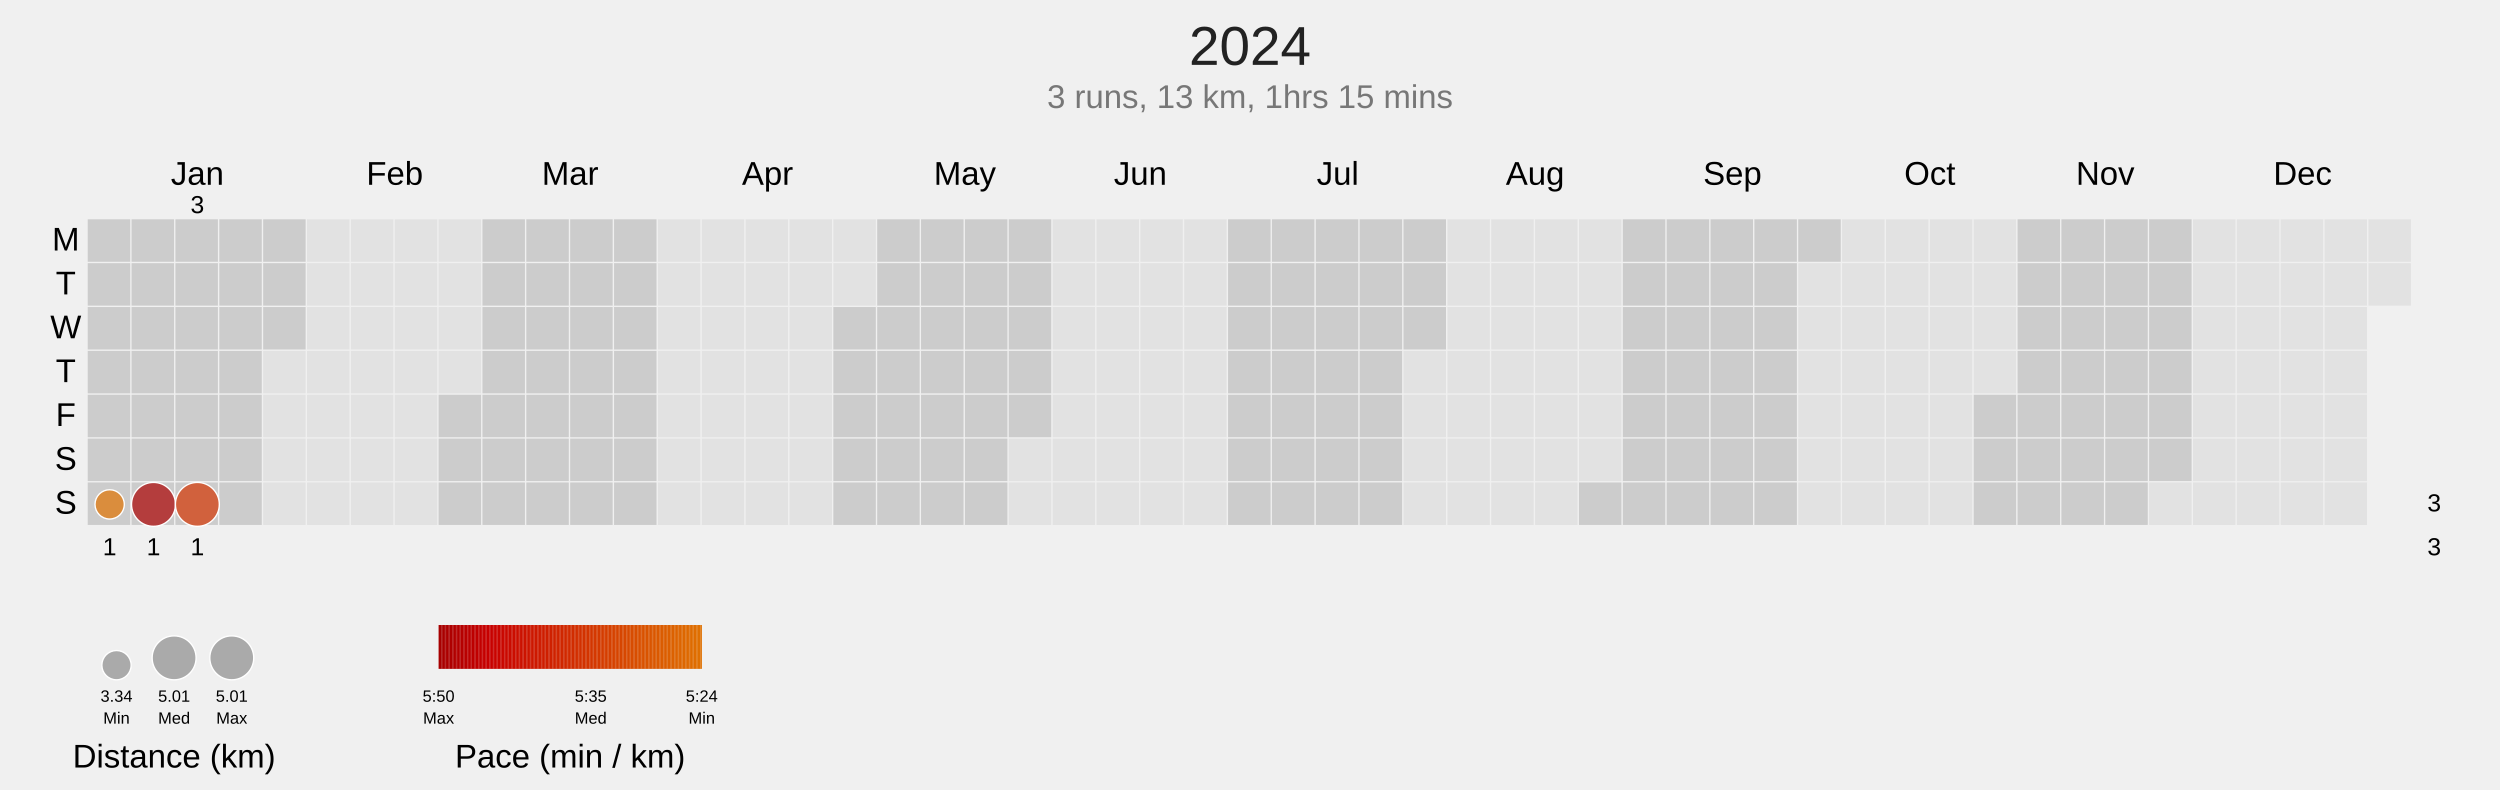
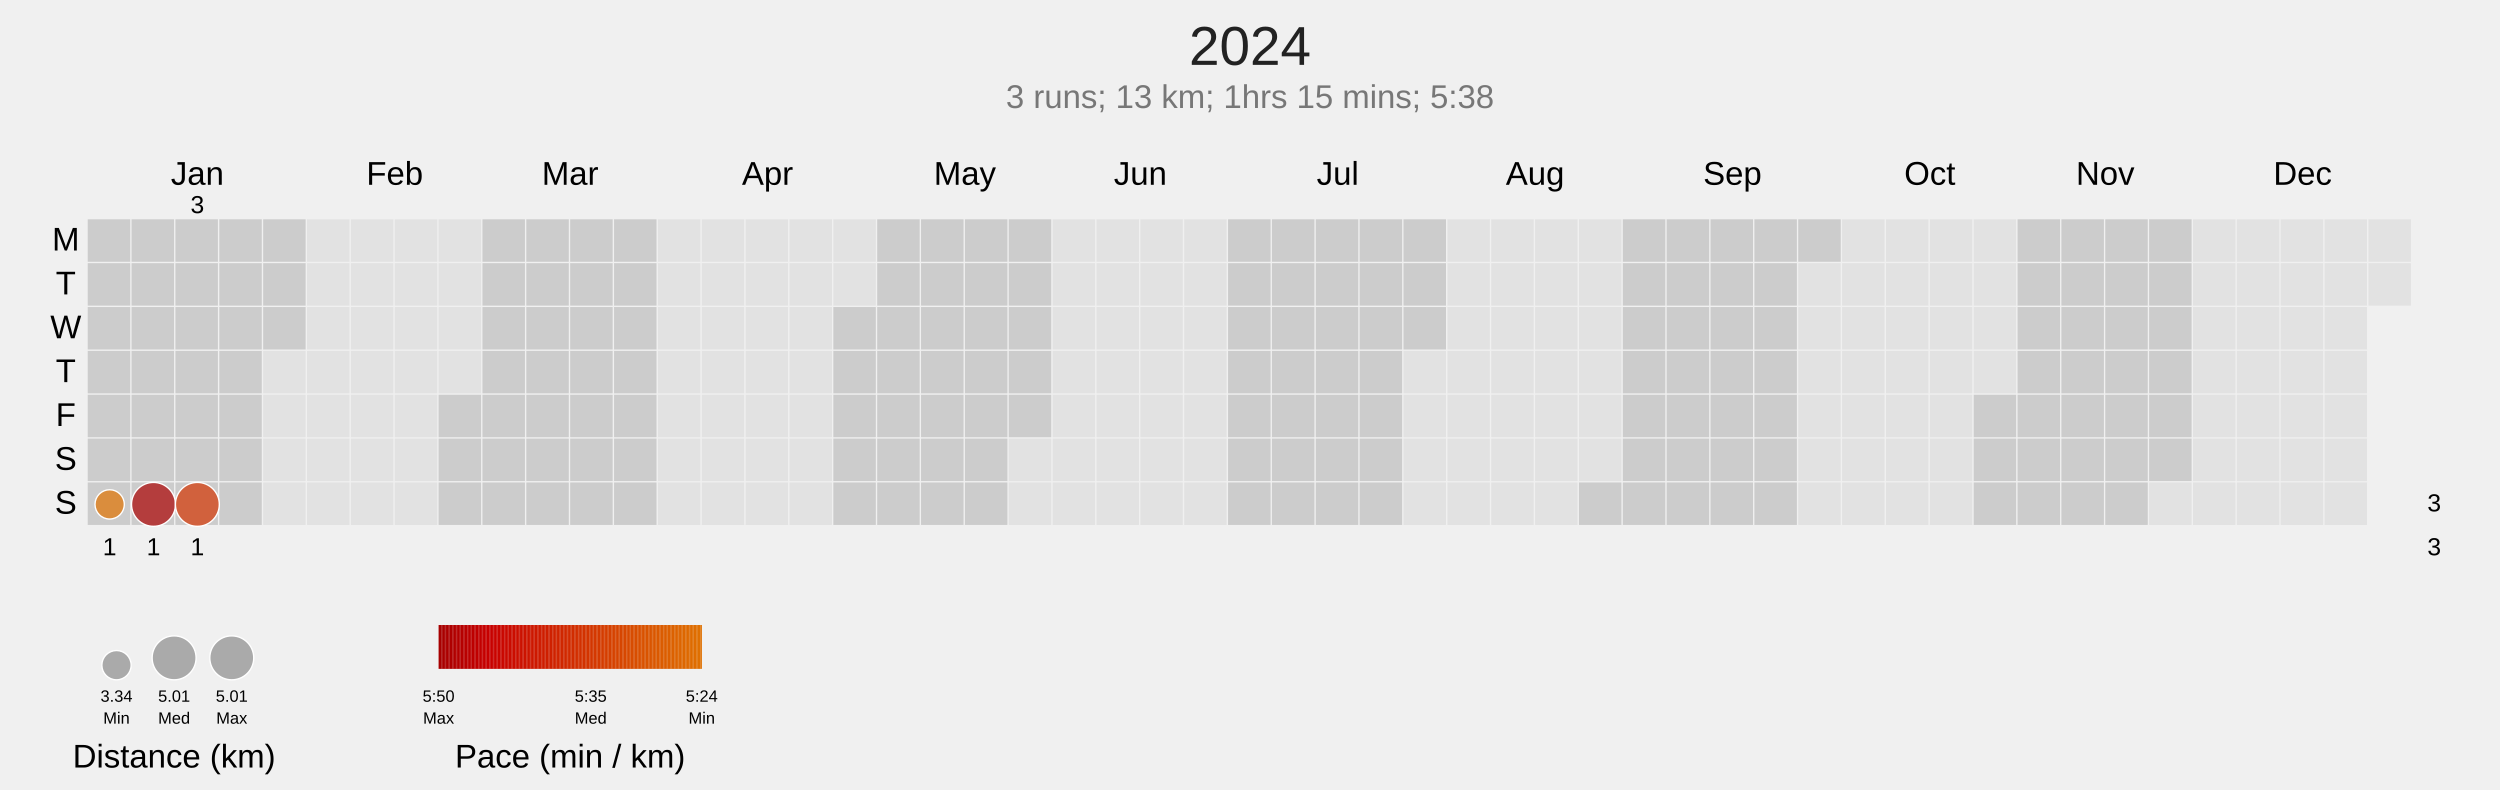
<svg xmlns="http://www.w3.org/2000/svg" viewBox="0 0 1824 576">
  <style>
  .month-1 {
    fill: #e2e2e2;
  }
  .month-2 {
    fill: #ccc;
  }
  text {
    font-family: Arial;
    text-anchor: middle;
  }
  .axis-label {
    font-size: 24px;
    dominant-baseline: middle;
  }
  circle {
    fill-opacity: 0.7;
    stroke: white;
  }
  .cross {
    opacity: 0.7;
    stroke: rgb(60, 52, 52);
    stroke-width: 3;
    stroke-linecap: round;
  }
  .count {
    font-size: 18px;
    dominant-baseline: middle;
  }
  .title {
    font-size: 40px;
    dominant-baseline: middle;
    fill: #222;
  }
  .subtitle {
    font-size: 24px;
    dominant-baseline: middle;
    fill: #777;
  }
  </style>
  <g class="axis-label">
    <text x="48.0" y="176.0">M</text>
    <text x="48.0" y="208.0">T</text>
    <text x="48.0" y="240.0">W</text>
    <text x="48.0" y="272.0">T</text>
    <text x="48.0" y="304.0">F</text>
    <text x="48.0" y="336.0">S</text>
    <text x="48.0" y="368.0">S</text>
    <g transform="translate(144.0 128)">
      <text>Jan</text>
      <text y="22.4" class="count">3</text>
    </g>
    <g transform="translate(288.0 128)">
      <text>Feb</text>
    </g>
    <g transform="translate(416.0 128)">
      <text>Mar</text>
    </g>
    <g transform="translate(560.0 128)">
      <text>Apr</text>
    </g>
    <g transform="translate(704.0 128)">
      <text>May</text>
    </g>
    <g transform="translate(832.0 128)">
      <text>Jun</text>
    </g>
    <g transform="translate(976.0 128)">
      <text>Jul</text>
    </g>
    <g transform="translate(1120.0 128)">
      <text>Aug</text>
    </g>
    <g transform="translate(1264.0 128)">
      <text>Sep</text>
    </g>
    <g transform="translate(1408.0 128)">
      <text>Oct</text>
    </g>
    <g transform="translate(1536.0 128)">
      <text>Nov</text>
    </g>
    <g transform="translate(1680.0 128)">
      <text>Dec</text>
    </g>
  </g>
  <rect class="month-2" x="64" y="160" width="31" height="31" />
  <rect class="month-2" x="64" y="192" width="31" height="31" />
  <rect class="month-2" x="64" y="224" width="31" height="31" />
  <rect class="month-2" x="64" y="256" width="31" height="31" />
  <rect class="month-2" x="64" y="288" width="31" height="31" />
  <rect class="month-2" x="64" y="320" width="31" height="31" />
  <rect class="month-2" x="64" y="352" width="31" height="31" />
  <rect class="month-2" x="96" y="160" width="31" height="31" />
  <rect class="month-2" x="96" y="192" width="31" height="31" />
  <rect class="month-2" x="96" y="224" width="31" height="31" />
  <rect class="month-2" x="96" y="256" width="31" height="31" />
  <rect class="month-2" x="96" y="288" width="31" height="31" />
  <rect class="month-2" x="96" y="320" width="31" height="31" />
  <rect class="month-2" x="96" y="352" width="31" height="31" />
  <rect class="month-2" x="128" y="160" width="31" height="31" />
  <rect class="month-2" x="128" y="192" width="31" height="31" />
  <rect class="month-2" x="128" y="224" width="31" height="31" />
  <rect class="month-2" x="128" y="256" width="31" height="31" />
  <rect class="month-2" x="128" y="288" width="31" height="31" />
  <rect class="month-2" x="128" y="320" width="31" height="31" />
  <rect class="month-2" x="128" y="352" width="31" height="31" />
  <rect class="month-2" x="160" y="160" width="31" height="31" />
  <rect class="month-2" x="160" y="192" width="31" height="31" />
  <rect class="month-2" x="160" y="224" width="31" height="31" />
  <rect class="month-2" x="160" y="256" width="31" height="31" />
  <rect class="month-2" x="160" y="288" width="31" height="31" />
  <rect class="month-2" x="160" y="320" width="31" height="31" />
  <rect class="month-2" x="160" y="352" width="31" height="31" />
  <rect class="month-2" x="192" y="160" width="31" height="31" />
  <rect class="month-2" x="192" y="192" width="31" height="31" />
  <rect class="month-2" x="192" y="224" width="31" height="31" />
  <rect class="month-1" x="192" y="256" width="31" height="31" />
  <rect class="month-1" x="192" y="288" width="31" height="31" />
  <rect class="month-1" x="192" y="320" width="31" height="31" />
  <rect class="month-1" x="192" y="352" width="31" height="31" />
  <rect class="month-1" x="224" y="160" width="31" height="31" />
  <rect class="month-1" x="224" y="192" width="31" height="31" />
  <rect class="month-1" x="224" y="224" width="31" height="31" />
  <rect class="month-1" x="224" y="256" width="31" height="31" />
  <rect class="month-1" x="224" y="288" width="31" height="31" />
  <rect class="month-1" x="224" y="320" width="31" height="31" />
  <rect class="month-1" x="224" y="352" width="31" height="31" />
  <rect class="month-1" x="256" y="160" width="31" height="31" />
  <rect class="month-1" x="256" y="192" width="31" height="31" />
  <rect class="month-1" x="256" y="224" width="31" height="31" />
  <rect class="month-1" x="256" y="256" width="31" height="31" />
  <rect class="month-1" x="256" y="288" width="31" height="31" />
  <rect class="month-1" x="256" y="320" width="31" height="31" />
  <rect class="month-1" x="256" y="352" width="31" height="31" />
  <rect class="month-1" x="288" y="160" width="31" height="31" />
  <rect class="month-1" x="288" y="192" width="31" height="31" />
  <rect class="month-1" x="288" y="224" width="31" height="31" />
  <rect class="month-1" x="288" y="256" width="31" height="31" />
  <rect class="month-1" x="288" y="288" width="31" height="31" />
  <rect class="month-1" x="288" y="320" width="31" height="31" />
  <rect class="month-1" x="288" y="352" width="31" height="31" />
  <rect class="month-1" x="320" y="160" width="31" height="31" />
  <rect class="month-1" x="320" y="192" width="31" height="31" />
  <rect class="month-1" x="320" y="224" width="31" height="31" />
  <rect class="month-1" x="320" y="256" width="31" height="31" />
  <rect class="month-2" x="320" y="288" width="31" height="31" />
  <rect class="month-2" x="320" y="320" width="31" height="31" />
  <rect class="month-2" x="320" y="352" width="31" height="31" />
  <rect class="month-2" x="352" y="160" width="31" height="31" />
  <rect class="month-2" x="352" y="192" width="31" height="31" />
  <rect class="month-2" x="352" y="224" width="31" height="31" />
  <rect class="month-2" x="352" y="256" width="31" height="31" />
  <rect class="month-2" x="352" y="288" width="31" height="31" />
  <rect class="month-2" x="352" y="320" width="31" height="31" />
  <rect class="month-2" x="352" y="352" width="31" height="31" />
  <rect class="month-2" x="384" y="160" width="31" height="31" />
  <rect class="month-2" x="384" y="192" width="31" height="31" />
  <rect class="month-2" x="384" y="224" width="31" height="31" />
  <rect class="month-2" x="384" y="256" width="31" height="31" />
  <rect class="month-2" x="384" y="288" width="31" height="31" />
  <rect class="month-2" x="384" y="320" width="31" height="31" />
  <rect class="month-2" x="384" y="352" width="31" height="31" />
  <rect class="month-2" x="416" y="160" width="31" height="31" />
  <rect class="month-2" x="416" y="192" width="31" height="31" />
  <rect class="month-2" x="416" y="224" width="31" height="31" />
  <rect class="month-2" x="416" y="256" width="31" height="31" />
  <rect class="month-2" x="416" y="288" width="31" height="31" />
  <rect class="month-2" x="416" y="320" width="31" height="31" />
  <rect class="month-2" x="416" y="352" width="31" height="31" />
  <rect class="month-2" x="448" y="160" width="31" height="31" />
  <rect class="month-2" x="448" y="192" width="31" height="31" />
  <rect class="month-2" x="448" y="224" width="31" height="31" />
  <rect class="month-2" x="448" y="256" width="31" height="31" />
  <rect class="month-2" x="448" y="288" width="31" height="31" />
  <rect class="month-2" x="448" y="320" width="31" height="31" />
  <rect class="month-2" x="448" y="352" width="31" height="31" />
  <rect class="month-1" x="480" y="160" width="31" height="31" />
  <rect class="month-1" x="480" y="192" width="31" height="31" />
  <rect class="month-1" x="480" y="224" width="31" height="31" />
  <rect class="month-1" x="480" y="256" width="31" height="31" />
  <rect class="month-1" x="480" y="288" width="31" height="31" />
  <rect class="month-1" x="480" y="320" width="31" height="31" />
  <rect class="month-1" x="480" y="352" width="31" height="31" />
  <rect class="month-1" x="512" y="160" width="31" height="31" />
  <rect class="month-1" x="512" y="192" width="31" height="31" />
  <rect class="month-1" x="512" y="224" width="31" height="31" />
  <rect class="month-1" x="512" y="256" width="31" height="31" />
  <rect class="month-1" x="512" y="288" width="31" height="31" />
  <rect class="month-1" x="512" y="320" width="31" height="31" />
  <rect class="month-1" x="512" y="352" width="31" height="31" />
  <rect class="month-1" x="544" y="160" width="31" height="31" />
  <rect class="month-1" x="544" y="192" width="31" height="31" />
  <rect class="month-1" x="544" y="224" width="31" height="31" />
  <rect class="month-1" x="544" y="256" width="31" height="31" />
  <rect class="month-1" x="544" y="288" width="31" height="31" />
  <rect class="month-1" x="544" y="320" width="31" height="31" />
  <rect class="month-1" x="544" y="352" width="31" height="31" />
  <rect class="month-1" x="576" y="160" width="31" height="31" />
  <rect class="month-1" x="576" y="192" width="31" height="31" />
  <rect class="month-1" x="576" y="224" width="31" height="31" />
  <rect class="month-1" x="576" y="256" width="31" height="31" />
  <rect class="month-1" x="576" y="288" width="31" height="31" />
  <rect class="month-1" x="576" y="320" width="31" height="31" />
  <rect class="month-1" x="576" y="352" width="31" height="31" />
  <rect class="month-1" x="608" y="160" width="31" height="31" />
  <rect class="month-1" x="608" y="192" width="31" height="31" />
  <rect class="month-2" x="608" y="224" width="31" height="31" />
  <rect class="month-2" x="608" y="256" width="31" height="31" />
  <rect class="month-2" x="608" y="288" width="31" height="31" />
  <rect class="month-2" x="608" y="320" width="31" height="31" />
  <rect class="month-2" x="608" y="352" width="31" height="31" />
  <rect class="month-2" x="640" y="160" width="31" height="31" />
  <rect class="month-2" x="640" y="192" width="31" height="31" />
  <rect class="month-2" x="640" y="224" width="31" height="31" />
  <rect class="month-2" x="640" y="256" width="31" height="31" />
  <rect class="month-2" x="640" y="288" width="31" height="31" />
  <rect class="month-2" x="640" y="320" width="31" height="31" />
  <rect class="month-2" x="640" y="352" width="31" height="31" />
  <rect class="month-2" x="672" y="160" width="31" height="31" />
  <rect class="month-2" x="672" y="192" width="31" height="31" />
  <rect class="month-2" x="672" y="224" width="31" height="31" />
  <rect class="month-2" x="672" y="256" width="31" height="31" />
  <rect class="month-2" x="672" y="288" width="31" height="31" />
  <rect class="month-2" x="672" y="320" width="31" height="31" />
  <rect class="month-2" x="672" y="352" width="31" height="31" />
  <rect class="month-2" x="704" y="160" width="31" height="31" />
  <rect class="month-2" x="704" y="192" width="31" height="31" />
  <rect class="month-2" x="704" y="224" width="31" height="31" />
  <rect class="month-2" x="704" y="256" width="31" height="31" />
  <rect class="month-2" x="704" y="288" width="31" height="31" />
  <rect class="month-2" x="704" y="320" width="31" height="31" />
  <rect class="month-2" x="704" y="352" width="31" height="31" />
  <rect class="month-2" x="736" y="160" width="31" height="31" />
  <rect class="month-2" x="736" y="192" width="31" height="31" />
  <rect class="month-2" x="736" y="224" width="31" height="31" />
  <rect class="month-2" x="736" y="256" width="31" height="31" />
  <rect class="month-2" x="736" y="288" width="31" height="31" />
  <rect class="month-1" x="736" y="320" width="31" height="31" />
  <rect class="month-1" x="736" y="352" width="31" height="31" />
  <rect class="month-1" x="768" y="160" width="31" height="31" />
  <rect class="month-1" x="768" y="192" width="31" height="31" />
  <rect class="month-1" x="768" y="224" width="31" height="31" />
  <rect class="month-1" x="768" y="256" width="31" height="31" />
  <rect class="month-1" x="768" y="288" width="31" height="31" />
  <rect class="month-1" x="768" y="320" width="31" height="31" />
  <rect class="month-1" x="768" y="352" width="31" height="31" />
  <rect class="month-1" x="800" y="160" width="31" height="31" />
  <rect class="month-1" x="800" y="192" width="31" height="31" />
  <rect class="month-1" x="800" y="224" width="31" height="31" />
  <rect class="month-1" x="800" y="256" width="31" height="31" />
  <rect class="month-1" x="800" y="288" width="31" height="31" />
  <rect class="month-1" x="800" y="320" width="31" height="31" />
  <rect class="month-1" x="800" y="352" width="31" height="31" />
  <rect class="month-1" x="832" y="160" width="31" height="31" />
  <rect class="month-1" x="832" y="192" width="31" height="31" />
  <rect class="month-1" x="832" y="224" width="31" height="31" />
  <rect class="month-1" x="832" y="256" width="31" height="31" />
  <rect class="month-1" x="832" y="288" width="31" height="31" />
  <rect class="month-1" x="832" y="320" width="31" height="31" />
  <rect class="month-1" x="832" y="352" width="31" height="31" />
  <rect class="month-1" x="864" y="160" width="31" height="31" />
  <rect class="month-1" x="864" y="192" width="31" height="31" />
  <rect class="month-1" x="864" y="224" width="31" height="31" />
  <rect class="month-1" x="864" y="256" width="31" height="31" />
  <rect class="month-1" x="864" y="288" width="31" height="31" />
  <rect class="month-1" x="864" y="320" width="31" height="31" />
  <rect class="month-1" x="864" y="352" width="31" height="31" />
  <rect class="month-2" x="896" y="160" width="31" height="31" />
  <rect class="month-2" x="896" y="192" width="31" height="31" />
  <rect class="month-2" x="896" y="224" width="31" height="31" />
  <rect class="month-2" x="896" y="256" width="31" height="31" />
  <rect class="month-2" x="896" y="288" width="31" height="31" />
  <rect class="month-2" x="896" y="320" width="31" height="31" />
  <rect class="month-2" x="896" y="352" width="31" height="31" />
  <rect class="month-2" x="928" y="160" width="31" height="31" />
  <rect class="month-2" x="928" y="192" width="31" height="31" />
  <rect class="month-2" x="928" y="224" width="31" height="31" />
  <rect class="month-2" x="928" y="256" width="31" height="31" />
  <rect class="month-2" x="928" y="288" width="31" height="31" />
  <rect class="month-2" x="928" y="320" width="31" height="31" />
  <rect class="month-2" x="928" y="352" width="31" height="31" />
  <rect class="month-2" x="960" y="160" width="31" height="31" />
  <rect class="month-2" x="960" y="192" width="31" height="31" />
  <rect class="month-2" x="960" y="224" width="31" height="31" />
  <rect class="month-2" x="960" y="256" width="31" height="31" />
  <rect class="month-2" x="960" y="288" width="31" height="31" />
  <rect class="month-2" x="960" y="320" width="31" height="31" />
  <rect class="month-2" x="960" y="352" width="31" height="31" />
  <rect class="month-2" x="992" y="160" width="31" height="31" />
  <rect class="month-2" x="992" y="192" width="31" height="31" />
  <rect class="month-2" x="992" y="224" width="31" height="31" />
  <rect class="month-2" x="992" y="256" width="31" height="31" />
  <rect class="month-2" x="992" y="288" width="31" height="31" />
  <rect class="month-2" x="992" y="320" width="31" height="31" />
  <rect class="month-2" x="992" y="352" width="31" height="31" />
  <rect class="month-2" x="1024" y="160" width="31" height="31" />
  <rect class="month-2" x="1024" y="192" width="31" height="31" />
  <rect class="month-2" x="1024" y="224" width="31" height="31" />
  <rect class="month-1" x="1024" y="256" width="31" height="31" />
  <rect class="month-1" x="1024" y="288" width="31" height="31" />
  <rect class="month-1" x="1024" y="320" width="31" height="31" />
  <rect class="month-1" x="1024" y="352" width="31" height="31" />
  <rect class="month-1" x="1056" y="160" width="31" height="31" />
  <rect class="month-1" x="1056" y="192" width="31" height="31" />
  <rect class="month-1" x="1056" y="224" width="31" height="31" />
  <rect class="month-1" x="1056" y="256" width="31" height="31" />
  <rect class="month-1" x="1056" y="288" width="31" height="31" />
  <rect class="month-1" x="1056" y="320" width="31" height="31" />
  <rect class="month-1" x="1056" y="352" width="31" height="31" />
  <rect class="month-1" x="1088" y="160" width="31" height="31" />
  <rect class="month-1" x="1088" y="192" width="31" height="31" />
  <rect class="month-1" x="1088" y="224" width="31" height="31" />
  <rect class="month-1" x="1088" y="256" width="31" height="31" />
  <rect class="month-1" x="1088" y="288" width="31" height="31" />
  <rect class="month-1" x="1088" y="320" width="31" height="31" />
  <rect class="month-1" x="1088" y="352" width="31" height="31" />
  <rect class="month-1" x="1120" y="160" width="31" height="31" />
  <rect class="month-1" x="1120" y="192" width="31" height="31" />
  <rect class="month-1" x="1120" y="224" width="31" height="31" />
  <rect class="month-1" x="1120" y="256" width="31" height="31" />
  <rect class="month-1" x="1120" y="288" width="31" height="31" />
  <rect class="month-1" x="1120" y="320" width="31" height="31" />
  <rect class="month-1" x="1120" y="352" width="31" height="31" />
  <rect class="month-1" x="1152" y="160" width="31" height="31" />
  <rect class="month-1" x="1152" y="192" width="31" height="31" />
  <rect class="month-1" x="1152" y="224" width="31" height="31" />
  <rect class="month-1" x="1152" y="256" width="31" height="31" />
  <rect class="month-1" x="1152" y="288" width="31" height="31" />
  <rect class="month-1" x="1152" y="320" width="31" height="31" />
  <rect class="month-2" x="1152" y="352" width="31" height="31" />
  <rect class="month-2" x="1184" y="160" width="31" height="31" />
  <rect class="month-2" x="1184" y="192" width="31" height="31" />
  <rect class="month-2" x="1184" y="224" width="31" height="31" />
  <rect class="month-2" x="1184" y="256" width="31" height="31" />
  <rect class="month-2" x="1184" y="288" width="31" height="31" />
  <rect class="month-2" x="1184" y="320" width="31" height="31" />
  <rect class="month-2" x="1184" y="352" width="31" height="31" />
  <rect class="month-2" x="1216" y="160" width="31" height="31" />
  <rect class="month-2" x="1216" y="192" width="31" height="31" />
  <rect class="month-2" x="1216" y="224" width="31" height="31" />
  <rect class="month-2" x="1216" y="256" width="31" height="31" />
  <rect class="month-2" x="1216" y="288" width="31" height="31" />
  <rect class="month-2" x="1216" y="320" width="31" height="31" />
  <rect class="month-2" x="1216" y="352" width="31" height="31" />
  <rect class="month-2" x="1248" y="160" width="31" height="31" />
  <rect class="month-2" x="1248" y="192" width="31" height="31" />
  <rect class="month-2" x="1248" y="224" width="31" height="31" />
  <rect class="month-2" x="1248" y="256" width="31" height="31" />
  <rect class="month-2" x="1248" y="288" width="31" height="31" />
  <rect class="month-2" x="1248" y="320" width="31" height="31" />
  <rect class="month-2" x="1248" y="352" width="31" height="31" />
  <rect class="month-2" x="1280" y="160" width="31" height="31" />
  <rect class="month-2" x="1280" y="192" width="31" height="31" />
  <rect class="month-2" x="1280" y="224" width="31" height="31" />
  <rect class="month-2" x="1280" y="256" width="31" height="31" />
  <rect class="month-2" x="1280" y="288" width="31" height="31" />
  <rect class="month-2" x="1280" y="320" width="31" height="31" />
  <rect class="month-2" x="1280" y="352" width="31" height="31" />
  <rect class="month-2" x="1312" y="160" width="31" height="31" />
  <rect class="month-1" x="1312" y="192" width="31" height="31" />
  <rect class="month-1" x="1312" y="224" width="31" height="31" />
  <rect class="month-1" x="1312" y="256" width="31" height="31" />
  <rect class="month-1" x="1312" y="288" width="31" height="31" />
  <rect class="month-1" x="1312" y="320" width="31" height="31" />
  <rect class="month-1" x="1312" y="352" width="31" height="31" />
  <rect class="month-1" x="1344" y="160" width="31" height="31" />
  <rect class="month-1" x="1344" y="192" width="31" height="31" />
  <rect class="month-1" x="1344" y="224" width="31" height="31" />
  <rect class="month-1" x="1344" y="256" width="31" height="31" />
  <rect class="month-1" x="1344" y="288" width="31" height="31" />
  <rect class="month-1" x="1344" y="320" width="31" height="31" />
  <rect class="month-1" x="1344" y="352" width="31" height="31" />
  <rect class="month-1" x="1376" y="160" width="31" height="31" />
  <rect class="month-1" x="1376" y="192" width="31" height="31" />
  <rect class="month-1" x="1376" y="224" width="31" height="31" />
  <rect class="month-1" x="1376" y="256" width="31" height="31" />
  <rect class="month-1" x="1376" y="288" width="31" height="31" />
  <rect class="month-1" x="1376" y="320" width="31" height="31" />
  <rect class="month-1" x="1376" y="352" width="31" height="31" />
  <rect class="month-1" x="1408" y="160" width="31" height="31" />
  <rect class="month-1" x="1408" y="192" width="31" height="31" />
  <rect class="month-1" x="1408" y="224" width="31" height="31" />
  <rect class="month-1" x="1408" y="256" width="31" height="31" />
  <rect class="month-1" x="1408" y="288" width="31" height="31" />
  <rect class="month-1" x="1408" y="320" width="31" height="31" />
  <rect class="month-1" x="1408" y="352" width="31" height="31" />
  <rect class="month-1" x="1440" y="160" width="31" height="31" />
  <rect class="month-1" x="1440" y="192" width="31" height="31" />
  <rect class="month-1" x="1440" y="224" width="31" height="31" />
  <rect class="month-1" x="1440" y="256" width="31" height="31" />
  <rect class="month-2" x="1440" y="288" width="31" height="31" />
  <rect class="month-2" x="1440" y="320" width="31" height="31" />
  <rect class="month-2" x="1440" y="352" width="31" height="31" />
  <rect class="month-2" x="1472" y="160" width="31" height="31" />
  <rect class="month-2" x="1472" y="192" width="31" height="31" />
  <rect class="month-2" x="1472" y="224" width="31" height="31" />
  <rect class="month-2" x="1472" y="256" width="31" height="31" />
  <rect class="month-2" x="1472" y="288" width="31" height="31" />
  <rect class="month-2" x="1472" y="320" width="31" height="31" />
  <rect class="month-2" x="1472" y="352" width="31" height="31" />
  <rect class="month-2" x="1504" y="160" width="31" height="31" />
  <rect class="month-2" x="1504" y="192" width="31" height="31" />
  <rect class="month-2" x="1504" y="224" width="31" height="31" />
  <rect class="month-2" x="1504" y="256" width="31" height="31" />
  <rect class="month-2" x="1504" y="288" width="31" height="31" />
  <rect class="month-2" x="1504" y="320" width="31" height="31" />
  <rect class="month-2" x="1504" y="352" width="31" height="31" />
  <rect class="month-2" x="1536" y="160" width="31" height="31" />
  <rect class="month-2" x="1536" y="192" width="31" height="31" />
  <rect class="month-2" x="1536" y="224" width="31" height="31" />
  <rect class="month-2" x="1536" y="256" width="31" height="31" />
  <rect class="month-2" x="1536" y="288" width="31" height="31" />
  <rect class="month-2" x="1536" y="320" width="31" height="31" />
  <rect class="month-2" x="1536" y="352" width="31" height="31" />
  <rect class="month-2" x="1568" y="160" width="31" height="31" />
  <rect class="month-2" x="1568" y="192" width="31" height="31" />
  <rect class="month-2" x="1568" y="224" width="31" height="31" />
  <rect class="month-2" x="1568" y="256" width="31" height="31" />
  <rect class="month-2" x="1568" y="288" width="31" height="31" />
  <rect class="month-2" x="1568" y="320" width="31" height="31" />
  <rect class="month-1" x="1568" y="352" width="31" height="31" />
  <rect class="month-1" x="1600" y="160" width="31" height="31" />
  <rect class="month-1" x="1600" y="192" width="31" height="31" />
  <rect class="month-1" x="1600" y="224" width="31" height="31" />
  <rect class="month-1" x="1600" y="256" width="31" height="31" />
  <rect class="month-1" x="1600" y="288" width="31" height="31" />
  <rect class="month-1" x="1600" y="320" width="31" height="31" />
  <rect class="month-1" x="1600" y="352" width="31" height="31" />
  <rect class="month-1" x="1632" y="160" width="31" height="31" />
  <rect class="month-1" x="1632" y="192" width="31" height="31" />
  <rect class="month-1" x="1632" y="224" width="31" height="31" />
  <rect class="month-1" x="1632" y="256" width="31" height="31" />
  <rect class="month-1" x="1632" y="288" width="31" height="31" />
  <rect class="month-1" x="1632" y="320" width="31" height="31" />
  <rect class="month-1" x="1632" y="352" width="31" height="31" />
  <rect class="month-1" x="1664" y="160" width="31" height="31" />
  <rect class="month-1" x="1664" y="192" width="31" height="31" />
  <rect class="month-1" x="1664" y="224" width="31" height="31" />
  <rect class="month-1" x="1664" y="256" width="31" height="31" />
  <rect class="month-1" x="1664" y="288" width="31" height="31" />
  <rect class="month-1" x="1664" y="320" width="31" height="31" />
  <rect class="month-1" x="1664" y="352" width="31" height="31" />
  <rect class="month-1" x="1696" y="160" width="31" height="31" />
  <rect class="month-1" x="1696" y="192" width="31" height="31" />
  <rect class="month-1" x="1696" y="224" width="31" height="31" />
  <rect class="month-1" x="1696" y="256" width="31" height="31" />
  <rect class="month-1" x="1696" y="288" width="31" height="31" />
  <rect class="month-1" x="1696" y="320" width="31" height="31" />
  <rect class="month-1" x="1696" y="352" width="31" height="31" />
  <rect class="month-1" x="1728" y="160" width="31" height="31" />
  <rect class="month-1" x="1728" y="192" width="31" height="31" />
  <text x="912.0" y="36.0" class="title">2024</text>
-   <text x="912.0" y="72" class="subtitle">3 runs, 13 km, 1hrs 15 mins</text>
+   <text x="912.0" y="72" class="subtitle">3 runs; 13 km; 1hrs 15 mins; 5:38</text>
  <g class="count">
    <text x="1776.0" y="368.0">3</text>
    <text x="1776.0" y="400.0">3</text>
    <text x="80.0" y="400.0">1</text>
    <text x="112.0" y="400.0">1</text>
    <text x="144.0" y="400.0">1</text>
  </g>
  <circle fill="rgb(224, 114, 0)" cx="80.0" cy="368.0" r="10.688" />
  <circle fill="rgb(170, 0, 0)" cx="112.0" cy="368.0" r="16.032" />
  <circle fill="rgb(211, 52, 0)" cx="144.0" cy="368.0" r="16.032" />
  <circle fill="rgb(140, 140, 140)" cx="85.0" cy="485.312" r="10.688" />
  <text x="85.0" y="512">3.34</text>
  <text x="85.0" y="528">Min</text>
  <circle fill="rgb(140, 140, 140)" cx="127.032" cy="479.968" r="16.032" />
  <text x="127.032" y="512">5.01</text>
  <text x="127.032" y="528">Med</text>
  <circle fill="rgb(140, 140, 140)" cx="169.096" cy="479.968" r="16.032" />
  <text x="169.096" y="512">5.01</text>
  <text x="169.096" y="528">Max</text>
  <text x="127.064" y="560" font-size="24px">Distance (km)</text>
  <text x="320" y="512">5:50</text>
  <text x="320" y="528">Max</text>
  <rect fill="rgb(167, 0, 0)" x="320" y="456.0" width="1.1" height="32" />
  <rect fill="rgb(168, 0, 0)" x="321" y="456.0" width="1.1" height="32" />
  <rect fill="rgb(168, 0, 0)" x="322" y="456.0" width="1.1" height="32" />
  <rect fill="rgb(169, 0, 0)" x="323" y="456.0" width="1.1" height="32" />
  <rect fill="rgb(170, 0, 0)" x="324" y="456.0" width="1.1" height="32" />
  <rect fill="rgb(171, 0, 0)" x="325" y="456.0" width="1.1" height="32" />
  <rect fill="rgb(172, 0, 0)" x="326" y="456.0" width="1.1" height="32" />
  <rect fill="rgb(173, 0, 0)" x="327" y="456.0" width="1.1" height="32" />
  <rect fill="rgb(174, 0, 0)" x="328" y="456.0" width="1.1" height="32" />
  <rect fill="rgb(175, 0, 0)" x="329" y="456.0" width="1.1" height="32" />
  <rect fill="rgb(176, 0, 0)" x="330" y="456.0" width="1.1" height="32" />
  <rect fill="rgb(177, 0, 0)" x="331" y="456.0" width="1.1" height="32" />
  <rect fill="rgb(178, 0, 0)" x="332" y="456.0" width="1.1" height="32" />
  <rect fill="rgb(178, 0, 0)" x="333" y="456.0" width="1.1" height="32" />
  <rect fill="rgb(179, 0, 0)" x="334" y="456.0" width="1.1" height="32" />
  <rect fill="rgb(180, 0, 0)" x="335" y="456.0" width="1.1" height="32" />
  <rect fill="rgb(181, 0, 0)" x="336" y="456.0" width="1.1" height="32" />
  <rect fill="rgb(182, 0, 0)" x="337" y="456.0" width="1.1" height="32" />
  <rect fill="rgb(183, 0, 0)" x="338" y="456.0" width="1.1" height="32" />
  <rect fill="rgb(184, 0, 0)" x="339" y="456.0" width="1.1" height="32" />
  <rect fill="rgb(185, 0, 0)" x="340" y="456.0" width="1.1" height="32" />
  <rect fill="rgb(186, 0, 0)" x="341" y="456.0" width="1.1" height="32" />
  <rect fill="rgb(187, 0, 0)" x="342" y="456.0" width="1.1" height="32" />
  <rect fill="rgb(188, 0, 0)" x="343" y="456.0" width="1.1" height="32" />
  <rect fill="rgb(188, 0, 0)" x="344" y="456.0" width="1.1" height="32" />
  <rect fill="rgb(189, 0, 0)" x="345" y="456.0" width="1.1" height="32" />
  <rect fill="rgb(190, 0, 0)" x="346" y="456.0" width="1.1" height="32" />
  <rect fill="rgb(191, 0, 0)" x="347" y="456.0" width="1.1" height="32" />
  <rect fill="rgb(192, 0, 0)" x="348" y="456.0" width="1.1" height="32" />
  <rect fill="rgb(193, 0, 0)" x="349" y="456.0" width="1.1" height="32" />
  <rect fill="rgb(194, 0, 0)" x="350" y="456.0" width="1.1" height="32" />
  <rect fill="rgb(195, 0, 0)" x="351" y="456.0" width="1.1" height="32" />
  <rect fill="rgb(196, 0, 0)" x="352" y="456.0" width="1.1" height="32" />
  <rect fill="rgb(197, 0, 0)" x="353" y="456.0" width="1.1" height="32" />
  <rect fill="rgb(198, 0, 0)" x="354" y="456.0" width="1.1" height="32" />
  <rect fill="rgb(198, 0, 0)" x="355" y="456.0" width="1.1" height="32" />
  <rect fill="rgb(199, 0, 0)" x="356" y="456.0" width="1.1" height="32" />
  <rect fill="rgb(200, 0, 0)" x="357" y="456.0" width="1.1" height="32" />
  <rect fill="rgb(200, 1, 0)" x="358" y="456.0" width="1.1" height="32" />
  <rect fill="rgb(200, 2, 0)" x="359" y="456.0" width="1.1" height="32" />
  <rect fill="rgb(200, 2, 0)" x="360" y="456.0" width="1.1" height="32" />
  <rect fill="rgb(201, 3, 0)" x="361" y="456.0" width="1.1" height="32" />
  <rect fill="rgb(201, 4, 0)" x="362" y="456.0" width="1.1" height="32" />
  <rect fill="rgb(201, 5, 0)" x="363" y="456.0" width="1.1" height="32" />
  <rect fill="rgb(201, 5, 0)" x="364" y="456.0" width="1.1" height="32" />
  <rect fill="rgb(201, 6, 0)" x="365" y="456.0" width="1.1" height="32" />
  <rect fill="rgb(201, 7, 0)" x="366" y="456.0" width="1.1" height="32" />
  <rect fill="rgb(202, 7, 0)" x="367" y="456.0" width="1.1" height="32" />
  <rect fill="rgb(202, 8, 0)" x="368" y="456.0" width="1.1" height="32" />
  <rect fill="rgb(202, 9, 0)" x="369" y="456.0" width="1.1" height="32" />
  <rect fill="rgb(202, 10, 0)" x="370" y="456.0" width="1.1" height="32" />
  <rect fill="rgb(202, 10, 0)" x="371" y="456.0" width="1.1" height="32" />
  <rect fill="rgb(202, 11, 0)" x="372" y="456.0" width="1.1" height="32" />
  <rect fill="rgb(202, 12, 0)" x="373" y="456.0" width="1.1" height="32" />
  <rect fill="rgb(203, 13, 0)" x="374" y="456.0" width="1.1" height="32" />
  <rect fill="rgb(203, 13, 0)" x="375" y="456.0" width="1.1" height="32" />
  <rect fill="rgb(203, 14, 0)" x="376" y="456.0" width="1.1" height="32" />
  <rect fill="rgb(203, 15, 0)" x="377" y="456.0" width="1.1" height="32" />
  <rect fill="rgb(203, 15, 0)" x="378" y="456.0" width="1.1" height="32" />
  <rect fill="rgb(203, 16, 0)" x="379" y="456.0" width="1.1" height="32" />
  <rect fill="rgb(204, 17, 0)" x="380" y="456.0" width="1.1" height="32" />
  <rect fill="rgb(204, 18, 0)" x="381" y="456.0" width="1.1" height="32" />
  <rect fill="rgb(204, 18, 0)" x="382" y="456.0" width="1.1" height="32" />
  <rect fill="rgb(204, 19, 0)" x="383" y="456.0" width="1.1" height="32" />
  <rect fill="rgb(204, 20, 0)" x="384" y="456.0" width="1.1" height="32" />
  <rect fill="rgb(204, 21, 0)" x="385" y="456.0" width="1.1" height="32" />
  <rect fill="rgb(204, 21, 0)" x="386" y="456.0" width="1.1" height="32" />
  <rect fill="rgb(205, 22, 0)" x="387" y="456.0" width="1.1" height="32" />
  <rect fill="rgb(205, 23, 0)" x="388" y="456.0" width="1.1" height="32" />
  <rect fill="rgb(205, 23, 0)" x="389" y="456.0" width="1.1" height="32" />
  <rect fill="rgb(205, 24, 0)" x="390" y="456.0" width="1.1" height="32" />
  <rect fill="rgb(205, 25, 0)" x="391" y="456.0" width="1.1" height="32" />
  <rect fill="rgb(205, 26, 0)" x="392" y="456.0" width="1.1" height="32" />
  <rect fill="rgb(205, 26, 0)" x="393" y="456.0" width="1.1" height="32" />
  <rect fill="rgb(206, 27, 0)" x="394" y="456.0" width="1.1" height="32" />
  <rect fill="rgb(206, 28, 0)" x="395" y="456.0" width="1.1" height="32" />
  <rect fill="rgb(206, 29, 0)" x="396" y="456.0" width="1.1" height="32" />
  <rect fill="rgb(206, 29, 0)" x="397" y="456.0" width="1.1" height="32" />
  <rect fill="rgb(206, 30, 0)" x="398" y="456.0" width="1.1" height="32" />
  <rect fill="rgb(206, 31, 0)" x="399" y="456.0" width="1.1" height="32" />
  <rect fill="rgb(207, 31, 0)" x="400" y="456.0" width="1.1" height="32" />
  <rect fill="rgb(207, 32, 0)" x="401" y="456.0" width="1.1" height="32" />
  <rect fill="rgb(207, 33, 0)" x="402" y="456.0" width="1.1" height="32" />
  <rect fill="rgb(207, 34, 0)" x="403" y="456.0" width="1.1" height="32" />
  <rect fill="rgb(207, 34, 0)" x="404" y="456.0" width="1.1" height="32" />
  <rect fill="rgb(207, 35, 0)" x="405" y="456.0" width="1.1" height="32" />
  <rect fill="rgb(207, 36, 0)" x="406" y="456.0" width="1.1" height="32" />
  <rect fill="rgb(208, 36, 0)" x="407" y="456.0" width="1.1" height="32" />
  <rect fill="rgb(208, 37, 0)" x="408" y="456.0" width="1.1" height="32" />
  <rect fill="rgb(208, 38, 0)" x="409" y="456.0" width="1.1" height="32" />
  <rect fill="rgb(208, 39, 0)" x="410" y="456.0" width="1.1" height="32" />
  <rect fill="rgb(208, 39, 0)" x="411" y="456.0" width="1.1" height="32" />
  <rect fill="rgb(208, 40, 0)" x="412" y="456.0" width="1.1" height="32" />
  <rect fill="rgb(209, 41, 0)" x="413" y="456.0" width="1.1" height="32" />
  <rect fill="rgb(209, 42, 0)" x="414" y="456.0" width="1.1" height="32" />
  <rect fill="rgb(209, 42, 0)" x="415" y="456.0" width="1.1" height="32" />
  <rect fill="rgb(209, 43, 0)" x="416" y="456.0" width="1.1" height="32" />
  <rect fill="rgb(209, 44, 0)" x="417" y="456.0" width="1.1" height="32" />
  <rect fill="rgb(209, 44, 0)" x="418" y="456.0" width="1.1" height="32" />
  <rect fill="rgb(209, 45, 0)" x="419" y="456.0" width="1.1" height="32" />
  <rect fill="rgb(210, 46, 0)" x="420" y="456.0" width="1.1" height="32" />
  <rect fill="rgb(210, 47, 0)" x="421" y="456.0" width="1.1" height="32" />
  <rect fill="rgb(210, 47, 0)" x="422" y="456.0" width="1.1" height="32" />
  <rect fill="rgb(210, 48, 0)" x="423" y="456.0" width="1.1" height="32" />
  <rect fill="rgb(210, 49, 0)" x="424" y="456.0" width="1.1" height="32" />
  <rect fill="rgb(210, 50, 0)" x="425" y="456.0" width="1.1" height="32" />
  <rect fill="rgb(210, 50, 0)" x="426" y="456.0" width="1.1" height="32" />
  <rect fill="rgb(211, 51, 0)" x="427" y="456.0" width="1.1" height="32" />
  <rect fill="rgb(211, 52, 0)" x="428" y="456.0" width="1.1" height="32" />
  <rect fill="rgb(211, 52, 0)" x="429" y="456.0" width="1.1" height="32" />
  <rect fill="rgb(211, 53, 0)" x="430" y="456.0" width="1.1" height="32" />
  <rect fill="rgb(211, 54, 0)" x="431" y="456.0" width="1.1" height="32" />
  <text x="431" y="512">5:35</text>
  <text x="431" y="528">Med</text>
  <rect fill="rgb(211, 55, 0)" x="432" y="456.0" width="1.1" height="32" />
  <rect fill="rgb(212, 55, 0)" x="433" y="456.0" width="1.1" height="32" />
  <rect fill="rgb(212, 56, 0)" x="434" y="456.0" width="1.1" height="32" />
  <rect fill="rgb(212, 57, 0)" x="435" y="456.0" width="1.1" height="32" />
  <rect fill="rgb(212, 58, 0)" x="436" y="456.0" width="1.1" height="32" />
  <rect fill="rgb(212, 58, 0)" x="437" y="456.0" width="1.1" height="32" />
  <rect fill="rgb(212, 59, 0)" x="438" y="456.0" width="1.1" height="32" />
  <rect fill="rgb(212, 60, 0)" x="439" y="456.0" width="1.1" height="32" />
  <rect fill="rgb(213, 60, 0)" x="440" y="456.0" width="1.1" height="32" />
  <rect fill="rgb(213, 61, 0)" x="441" y="456.0" width="1.1" height="32" />
  <rect fill="rgb(213, 62, 0)" x="442" y="456.0" width="1.1" height="32" />
  <rect fill="rgb(213, 63, 0)" x="443" y="456.0" width="1.1" height="32" />
  <rect fill="rgb(213, 63, 0)" x="444" y="456.0" width="1.1" height="32" />
  <rect fill="rgb(213, 64, 0)" x="445" y="456.0" width="1.1" height="32" />
  <rect fill="rgb(214, 65, 0)" x="446" y="456.0" width="1.1" height="32" />
  <rect fill="rgb(214, 66, 0)" x="447" y="456.0" width="1.1" height="32" />
  <rect fill="rgb(214, 66, 0)" x="448" y="456.0" width="1.1" height="32" />
  <rect fill="rgb(214, 67, 0)" x="449" y="456.0" width="1.1" height="32" />
  <rect fill="rgb(214, 68, 0)" x="450" y="456.0" width="1.1" height="32" />
  <rect fill="rgb(214, 68, 0)" x="451" y="456.0" width="1.1" height="32" />
  <rect fill="rgb(214, 69, 0)" x="452" y="456.0" width="1.1" height="32" />
  <rect fill="rgb(215, 70, 0)" x="453" y="456.0" width="1.1" height="32" />
  <rect fill="rgb(215, 71, 0)" x="454" y="456.0" width="1.1" height="32" />
  <rect fill="rgb(215, 71, 0)" x="455" y="456.0" width="1.1" height="32" />
  <rect fill="rgb(215, 72, 0)" x="456" y="456.0" width="1.1" height="32" />
  <rect fill="rgb(215, 73, 0)" x="457" y="456.0" width="1.1" height="32" />
  <rect fill="rgb(215, 74, 0)" x="458" y="456.0" width="1.1" height="32" />
  <rect fill="rgb(215, 74, 0)" x="459" y="456.0" width="1.1" height="32" />
  <rect fill="rgb(216, 75, 0)" x="460" y="456.0" width="1.1" height="32" />
  <rect fill="rgb(216, 76, 0)" x="461" y="456.0" width="1.1" height="32" />
  <rect fill="rgb(216, 76, 0)" x="462" y="456.0" width="1.1" height="32" />
  <rect fill="rgb(216, 77, 0)" x="463" y="456.0" width="1.1" height="32" />
  <rect fill="rgb(216, 78, 0)" x="464" y="456.0" width="1.1" height="32" />
  <rect fill="rgb(216, 79, 0)" x="465" y="456.0" width="1.1" height="32" />
  <rect fill="rgb(217, 79, 0)" x="466" y="456.0" width="1.1" height="32" />
  <rect fill="rgb(217, 80, 0)" x="467" y="456.0" width="1.1" height="32" />
  <rect fill="rgb(217, 81, 0)" x="468" y="456.0" width="1.1" height="32" />
  <rect fill="rgb(217, 82, 0)" x="469" y="456.0" width="1.1" height="32" />
  <rect fill="rgb(217, 82, 0)" x="470" y="456.0" width="1.1" height="32" />
  <rect fill="rgb(217, 83, 0)" x="471" y="456.0" width="1.1" height="32" />
  <rect fill="rgb(217, 84, 0)" x="472" y="456.0" width="1.1" height="32" />
  <rect fill="rgb(218, 84, 0)" x="473" y="456.0" width="1.1" height="32" />
  <rect fill="rgb(218, 85, 0)" x="474" y="456.0" width="1.1" height="32" />
  <rect fill="rgb(218, 86, 0)" x="475" y="456.0" width="1.1" height="32" />
  <rect fill="rgb(218, 87, 0)" x="476" y="456.0" width="1.1" height="32" />
  <rect fill="rgb(218, 87, 0)" x="477" y="456.0" width="1.1" height="32" />
  <rect fill="rgb(218, 88, 0)" x="478" y="456.0" width="1.1" height="32" />
  <rect fill="rgb(218, 89, 0)" x="479" y="456.0" width="1.1" height="32" />
  <rect fill="rgb(219, 89, 0)" x="480" y="456.0" width="1.1" height="32" />
  <rect fill="rgb(219, 90, 0)" x="481" y="456.0" width="1.1" height="32" />
  <rect fill="rgb(219, 91, 0)" x="482" y="456.0" width="1.1" height="32" />
  <rect fill="rgb(219, 92, 0)" x="483" y="456.0" width="1.1" height="32" />
  <rect fill="rgb(219, 92, 0)" x="484" y="456.0" width="1.1" height="32" />
  <rect fill="rgb(219, 93, 0)" x="485" y="456.0" width="1.1" height="32" />
  <rect fill="rgb(220, 94, 0)" x="486" y="456.0" width="1.1" height="32" />
  <rect fill="rgb(220, 95, 0)" x="487" y="456.0" width="1.1" height="32" />
  <rect fill="rgb(220, 95, 0)" x="488" y="456.0" width="1.1" height="32" />
  <rect fill="rgb(220, 96, 0)" x="489" y="456.0" width="1.1" height="32" />
  <rect fill="rgb(220, 97, 0)" x="490" y="456.0" width="1.1" height="32" />
  <rect fill="rgb(220, 97, 0)" x="491" y="456.0" width="1.1" height="32" />
  <rect fill="rgb(220, 98, 0)" x="492" y="456.0" width="1.1" height="32" />
  <rect fill="rgb(221, 99, 0)" x="493" y="456.0" width="1.1" height="32" />
  <rect fill="rgb(221, 100, 0)" x="494" y="456.0" width="1.1" height="32" />
  <rect fill="rgb(221, 100, 0)" x="495" y="456.0" width="1.1" height="32" />
  <rect fill="rgb(221, 101, 0)" x="496" y="456.0" width="1.1" height="32" />
  <rect fill="rgb(221, 102, 0)" x="497" y="456.0" width="1.1" height="32" />
  <rect fill="rgb(221, 103, 0)" x="498" y="456.0" width="1.1" height="32" />
  <rect fill="rgb(222, 103, 0)" x="499" y="456.0" width="1.1" height="32" />
  <rect fill="rgb(222, 104, 0)" x="500" y="456.0" width="1.1" height="32" />
  <rect fill="rgb(222, 105, 0)" x="501" y="456.0" width="1.1" height="32" />
  <rect fill="rgb(222, 105, 0)" x="502" y="456.0" width="1.1" height="32" />
  <rect fill="rgb(222, 106, 0)" x="503" y="456.0" width="1.1" height="32" />
  <rect fill="rgb(222, 107, 0)" x="504" y="456.0" width="1.1" height="32" />
  <rect fill="rgb(222, 108, 0)" x="505" y="456.0" width="1.1" height="32" />
  <rect fill="rgb(223, 108, 0)" x="506" y="456.0" width="1.1" height="32" />
  <rect fill="rgb(223, 109, 0)" x="507" y="456.0" width="1.1" height="32" />
  <rect fill="rgb(223, 110, 0)" x="508" y="456.0" width="1.1" height="32" />
  <rect fill="rgb(223, 111, 0)" x="509" y="456.0" width="1.1" height="32" />
  <rect fill="rgb(223, 111, 0)" x="510" y="456.0" width="1.1" height="32" />
  <rect fill="rgb(223, 112, 0)" x="511" y="456.0" width="1.1" height="32" />
  <text x="512" y="512">5:24</text>
  <text x="512" y="528">Min</text>
  <text x="416.0" y="560" font-size="24px">Pace (min / km)</text>
</svg>
